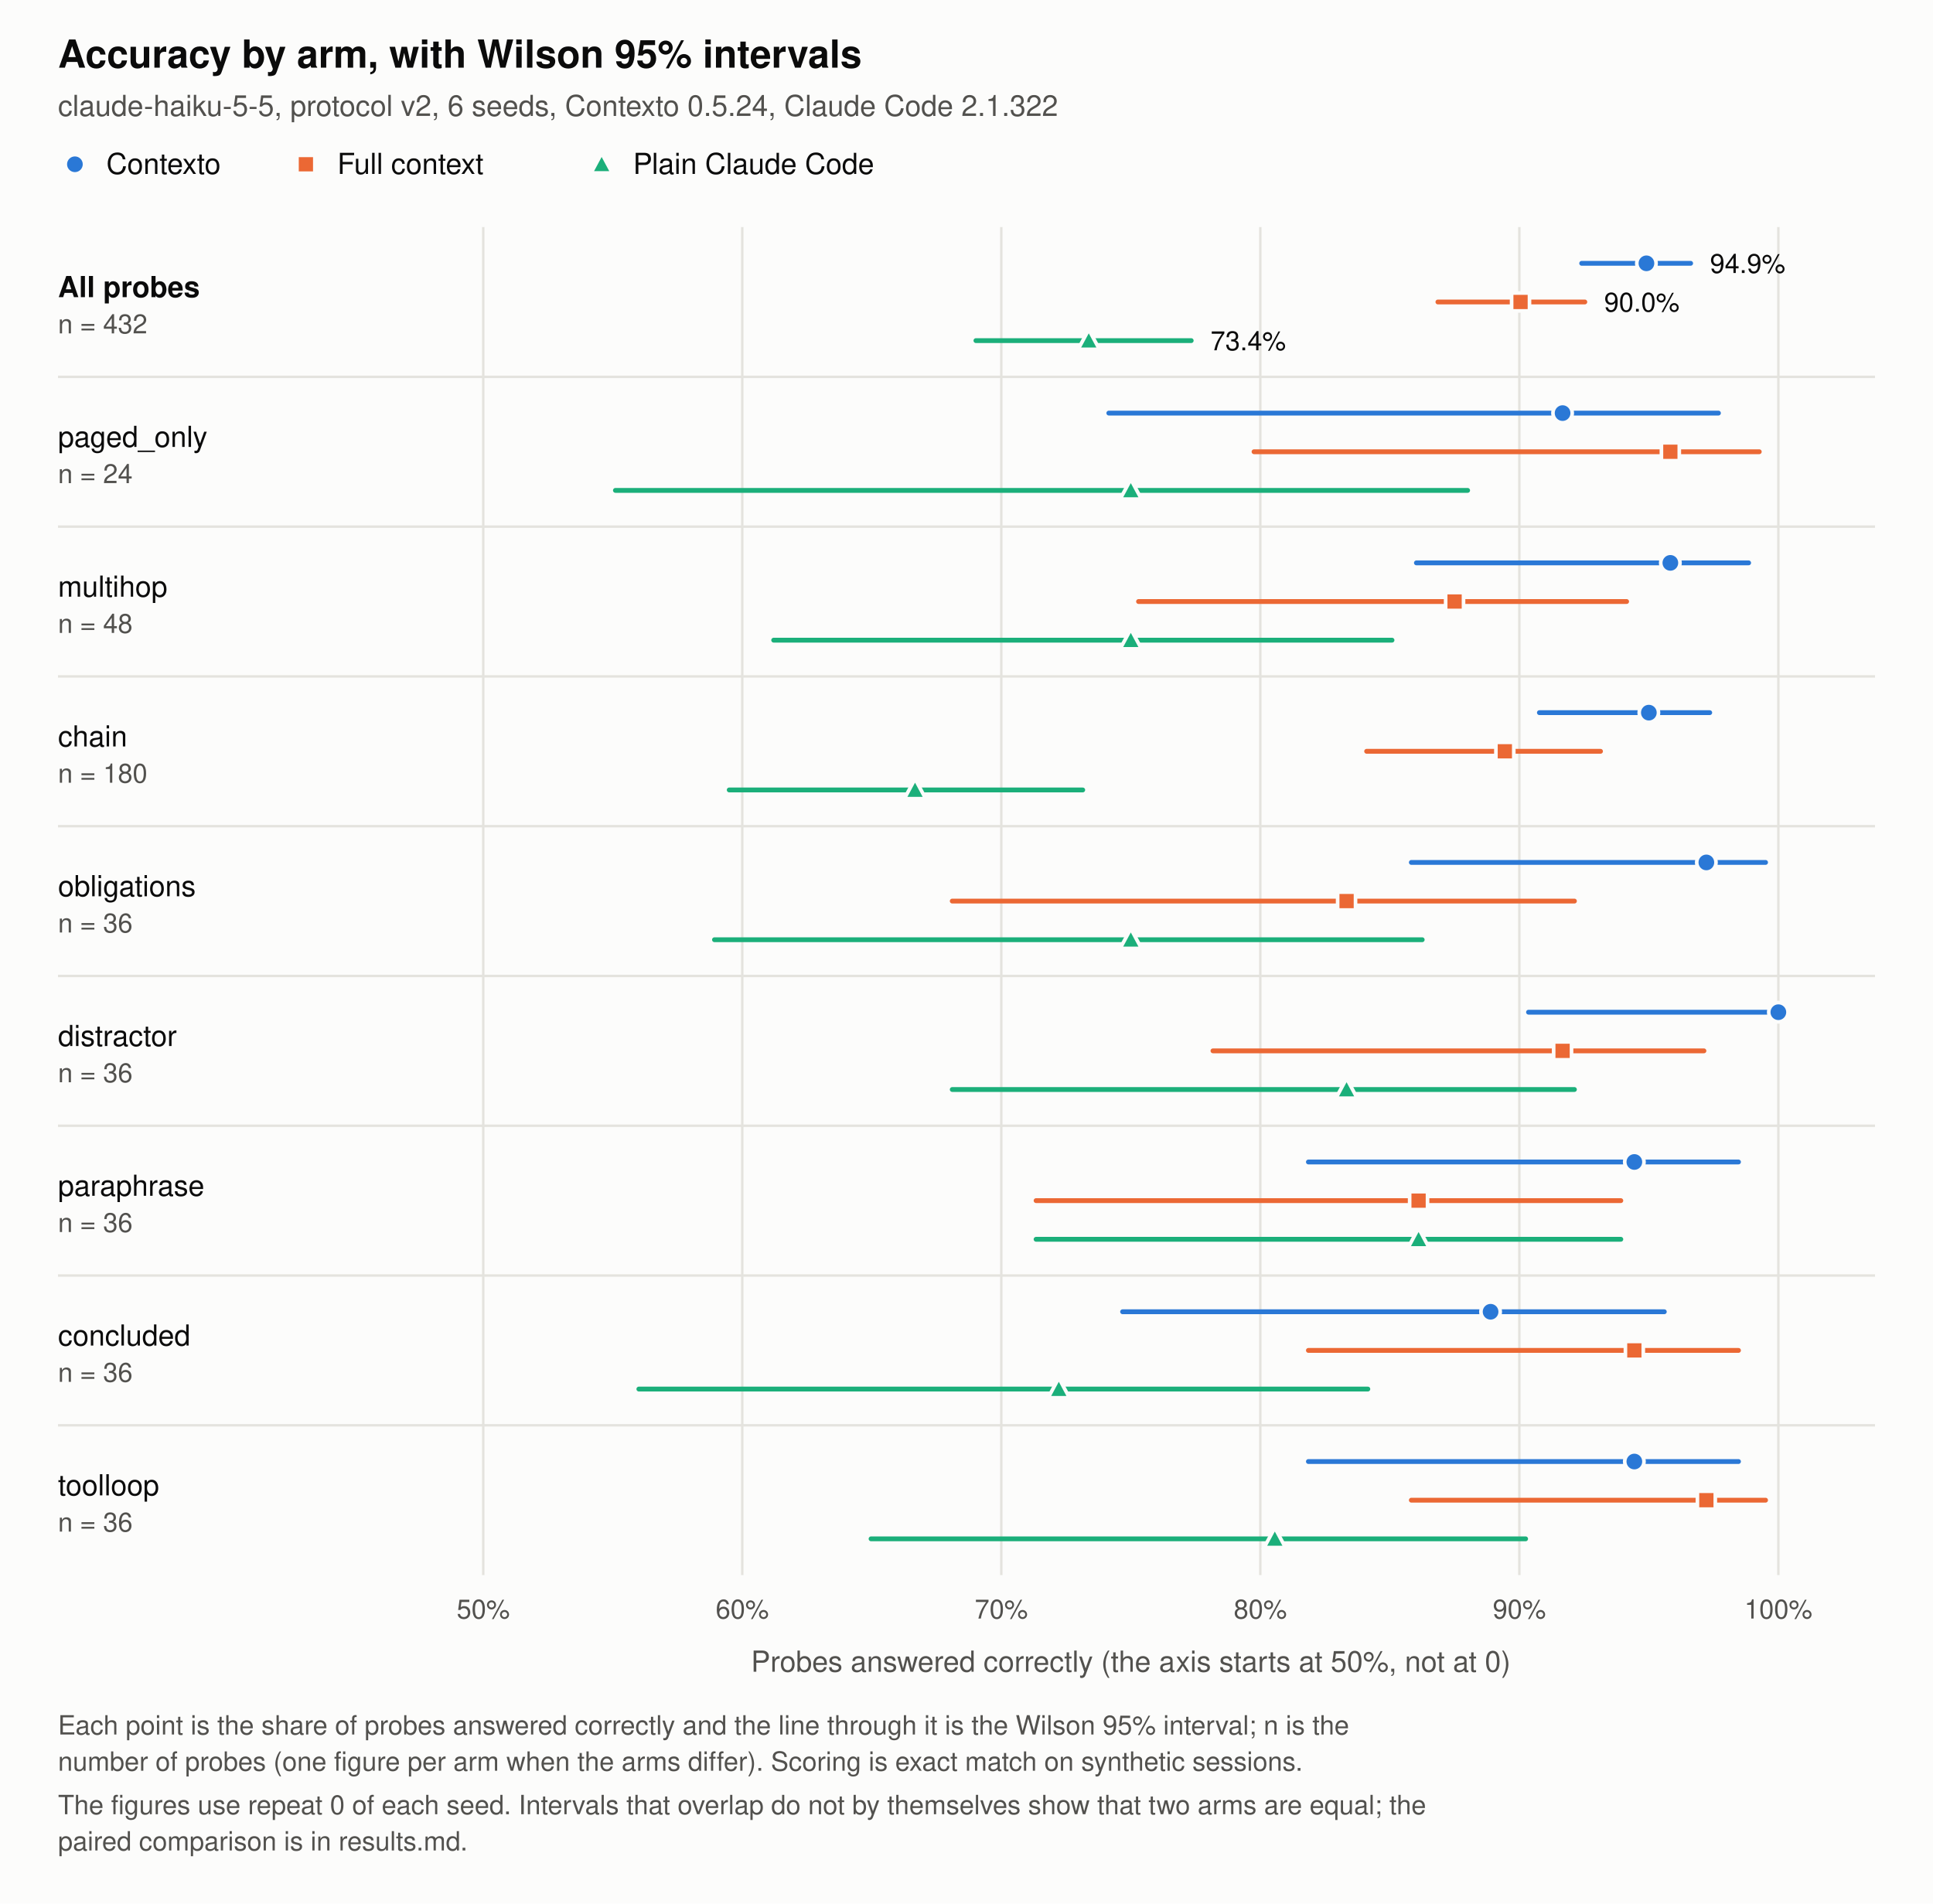
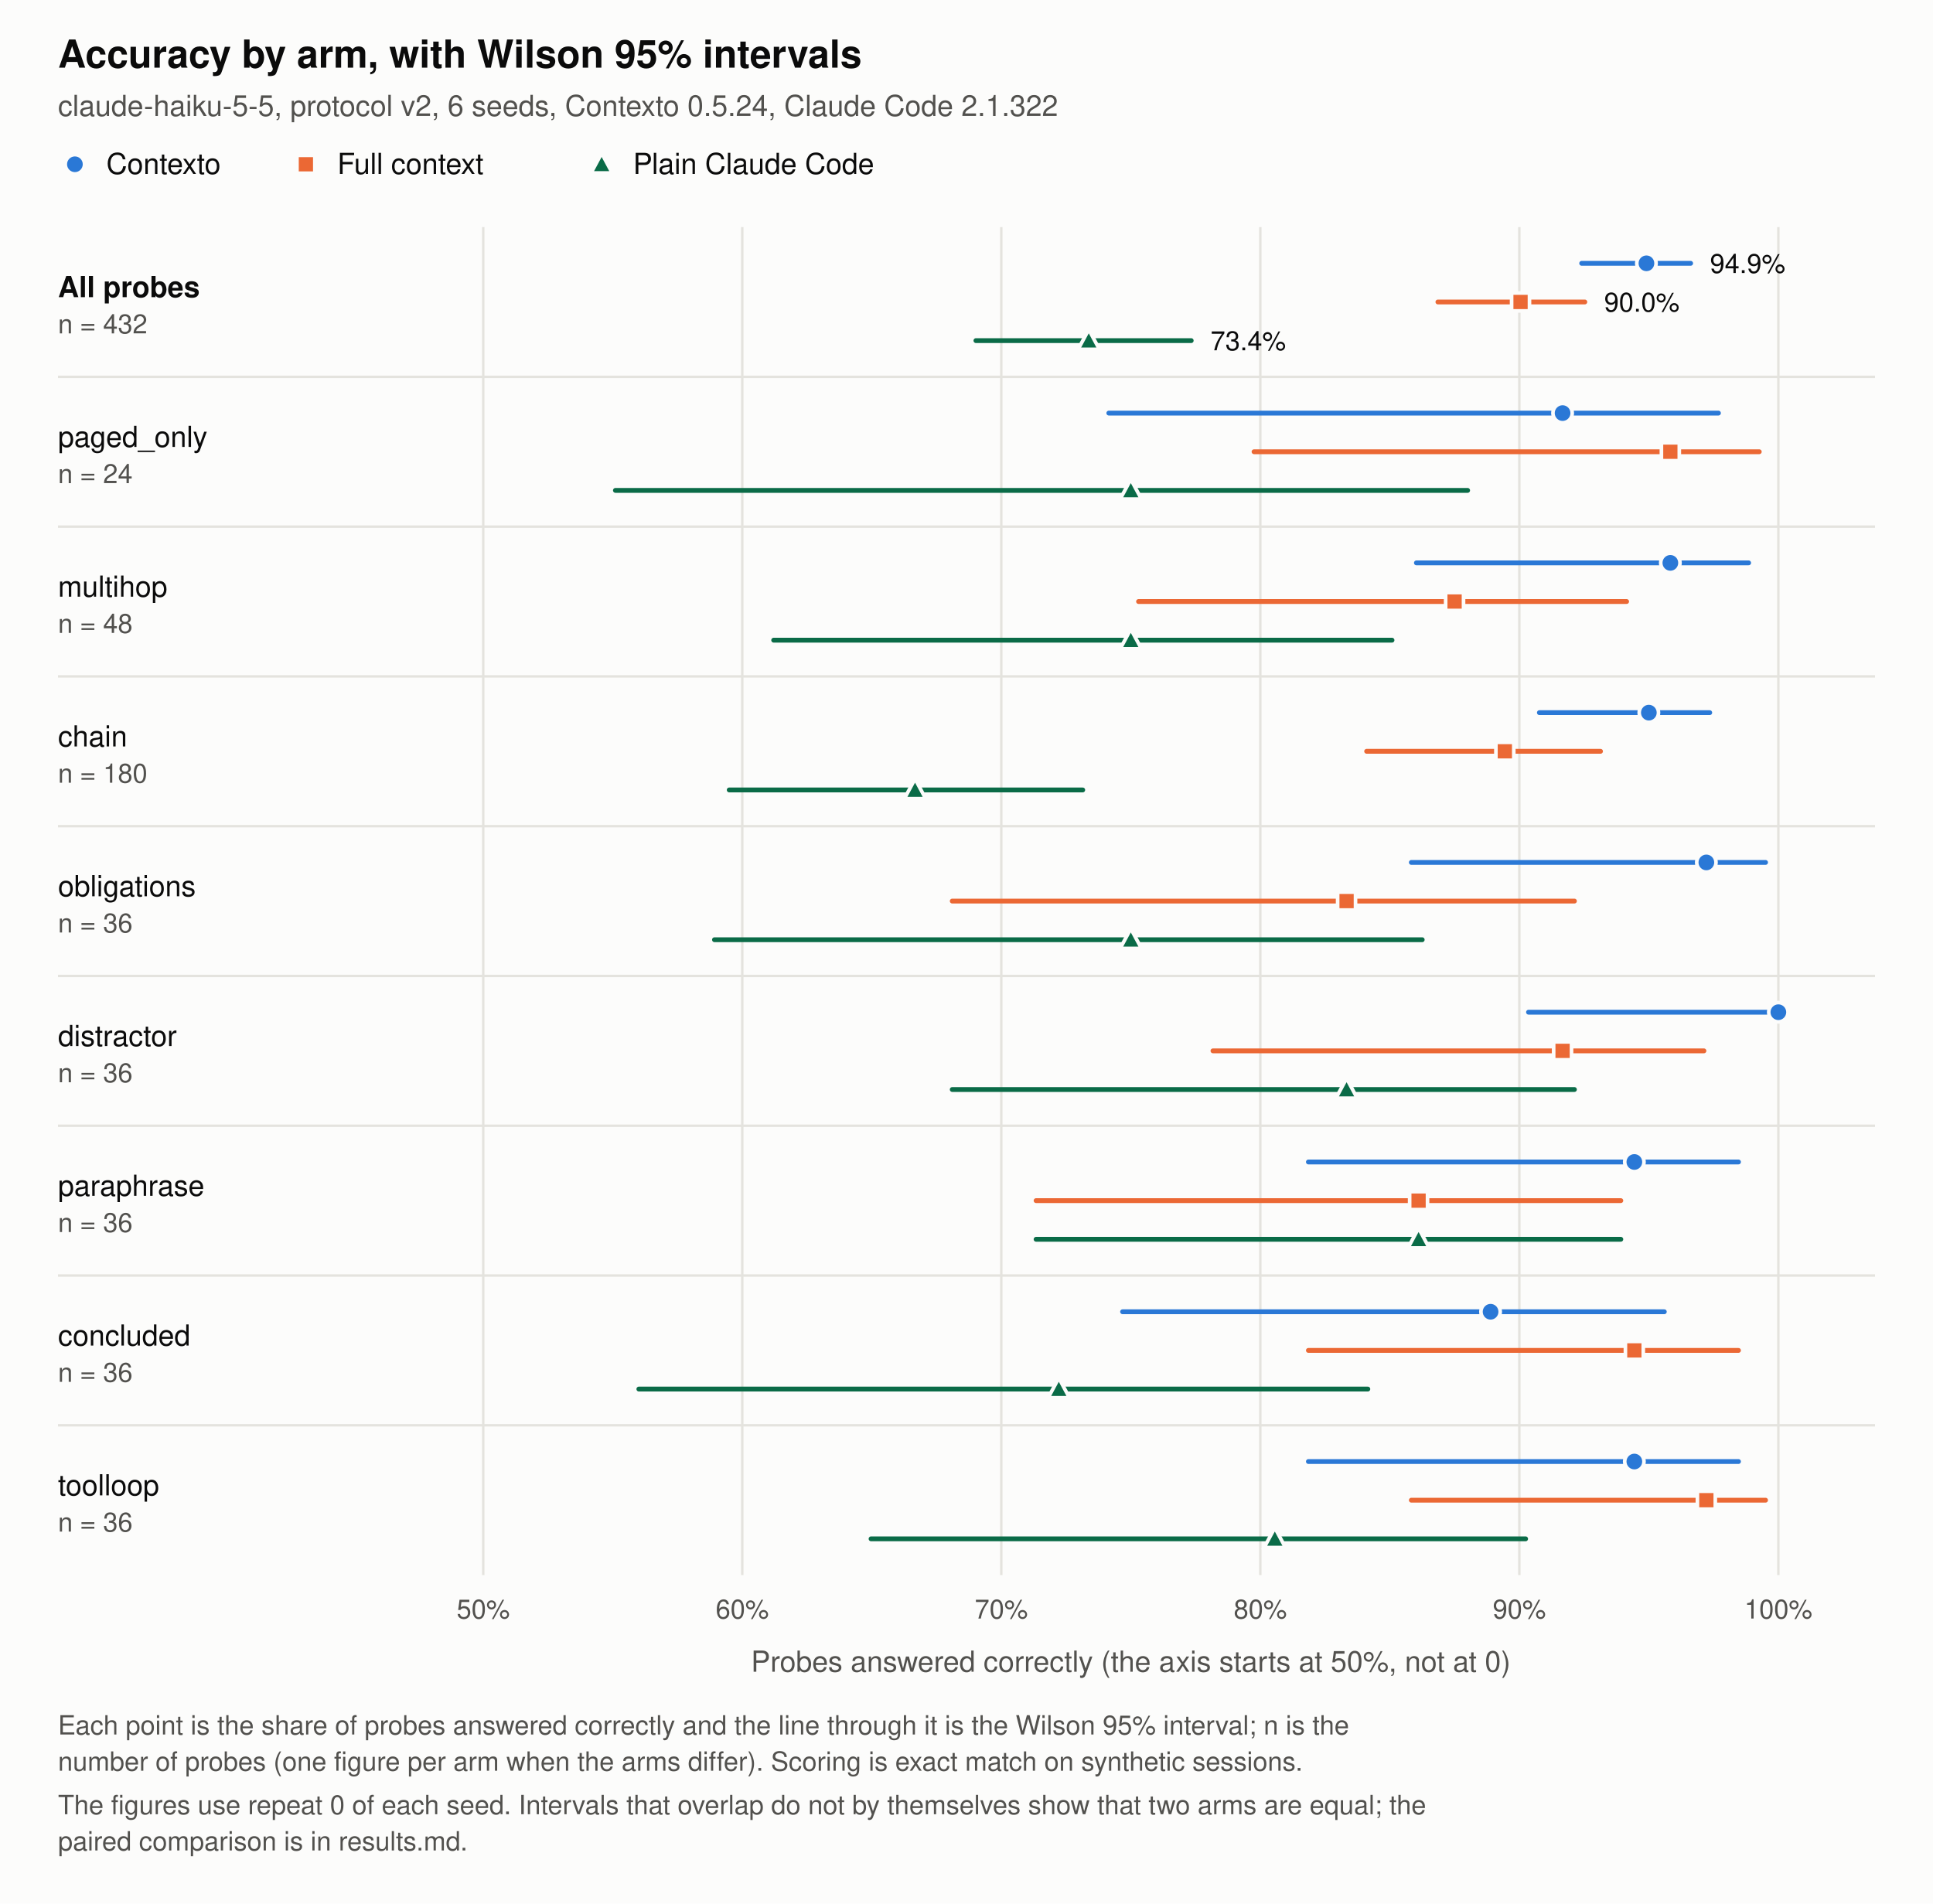
<svg xmlns="http://www.w3.org/2000/svg" viewBox="0 0 800 788" width="800" height="788" role="img" font-family="system-ui, -apple-system, 'Segoe UI', Helvetica, Arial, sans-serif">
  <rect x="0" y="0" width="800" height="788" fill="#fcfcfb" />
-   <text x="24.0" y="28.0" font-size="16" fill="#0b0b0b" text-anchor="start" font-weight="600">Accuracy by arm, with Wilson 95% intervals</text>
-   <text x="24.0" y="48.0" font-size="12" fill="#52514e" text-anchor="start">claude-haiku-5-5, protocol v2, 6 seeds, Contexto 0.5.24, Claude Code 2.1.322</text>
+   <text x="24.0" y="28.0" font-size="16" fill="#0b0b0b" text-anchor="start" font-weight="600" data-head="title">Accuracy by arm, with Wilson 95% intervals</text>
+   <text x="24.0" y="48.0" font-size="12" fill="#52514e" text-anchor="start" data-head="subtitle">claude-haiku-5-5, protocol v2, 6 seeds, Contexto 0.5.24, Claude Code 2.1.322</text>
  <circle cx="31.0" cy="68.0" r="4.0" fill="#2a78d6" stroke="#fcfcfb" stroke-width="1.5" />
  <text x="44.0" y="72.0" font-size="12" fill="#0b0b0b" text-anchor="start" data-legend="contexto">Contexto</text>
  <rect x="122.9" y="64.3" width="7.4" height="7.4" fill="#eb6834" stroke="#fcfcfb" stroke-width="1.5" />
  <text x="139.6" y="72.0" font-size="12" fill="#0b0b0b" text-anchor="start" data-legend="full">Full context</text>
-   <polygon points="249.0,63.4 253.4,71.6 244.6,71.6" fill="#1baf7a" stroke="#fcfcfb" stroke-width="1.5" />
+   <polygon points="249.0,63.4 253.4,71.6 244.6,71.6" fill="#0a6b47" stroke="#fcfcfb" stroke-width="1.5" />
  <text x="262.0" y="72.0" font-size="12" fill="#0b0b0b" text-anchor="start" data-legend="plain">Plain Claude Code</text>
  <line x1="200.0" y1="94.0" x2="200.0" y2="652.0" stroke="#e4e3de" stroke-width="1" />
  <text x="200.0" y="670.0" font-size="11" fill="#52514e" text-anchor="middle" data-tick="x">50%</text>
  <line x1="307.2" y1="94.0" x2="307.2" y2="652.0" stroke="#e4e3de" stroke-width="1" />
  <text x="307.2" y="670.0" font-size="11" fill="#52514e" text-anchor="middle" data-tick="x">60%</text>
  <line x1="414.4" y1="94.0" x2="414.4" y2="652.0" stroke="#e4e3de" stroke-width="1" />
  <text x="414.4" y="670.0" font-size="11" fill="#52514e" text-anchor="middle" data-tick="x">70%</text>
  <line x1="521.6" y1="94.0" x2="521.6" y2="652.0" stroke="#e4e3de" stroke-width="1" />
  <text x="521.6" y="670.0" font-size="11" fill="#52514e" text-anchor="middle" data-tick="x">80%</text>
  <line x1="628.8" y1="94.0" x2="628.8" y2="652.0" stroke="#e4e3de" stroke-width="1" />
  <text x="628.8" y="670.0" font-size="11" fill="#52514e" text-anchor="middle" data-tick="x">90%</text>
  <line x1="736.0" y1="94.0" x2="736.0" y2="652.0" stroke="#e4e3de" stroke-width="1" />
  <text x="736.0" y="670.0" font-size="11" fill="#52514e" text-anchor="middle" data-tick="x">100%</text>
  <text x="468.0" y="692.0" font-size="12" fill="#52514e" text-anchor="middle" data-axis="x">Probes answered correctly (the axis starts at 50%, not at 0)</text>
  <text x="24.0" y="123.0" font-size="12" fill="#0b0b0b" text-anchor="start" data-row="All probes" font-weight="600">All probes</text>
  <text x="24.0" y="138.0" font-size="11" fill="#52514e" text-anchor="start" data-n="All probes">n = 432</text>
  <g data-arm="contexto" data-row="All probes">
    <line x1="654.6" y1="109.0" x2="699.7" y2="109.0" stroke="#2a78d6" stroke-width="2" stroke-linecap="round" />
    <circle cx="681.4" cy="109.0" r="4.0" fill="#2a78d6" stroke="#fcfcfb" stroke-width="1.5" />
  </g>
  <text x="707.7" y="113.0" font-size="11" fill="#0b0b0b" text-anchor="start" data-value="contexto">94.9%</text>
  <g data-arm="full" data-row="All probes">
    <line x1="595.1" y1="125.0" x2="655.9" y2="125.0" stroke="#eb6834" stroke-width="2" stroke-linecap="round" />
    <rect x="625.6" y="121.3" width="7.4" height="7.4" fill="#eb6834" stroke="#fcfcfb" stroke-width="1.5" />
  </g>
  <text x="663.9" y="129.0" font-size="11" fill="#0b0b0b" text-anchor="start" data-value="full">90.0%</text>
  <g data-arm="plain" data-row="All probes">
-     <line x1="403.9" y1="141.0" x2="493.0" y2="141.0" stroke="#1baf7a" stroke-width="2" stroke-linecap="round" />
-     <polygon points="450.6,136.4 455.0,144.6 446.2,144.6" fill="#1baf7a" stroke="#fcfcfb" stroke-width="1.5" />
+     <line x1="403.9" y1="141.0" x2="493.0" y2="141.0" stroke="#0a6b47" stroke-width="2" stroke-linecap="round" />
+     <polygon points="450.6,136.4 455.0,144.6 446.2,144.6" fill="#0a6b47" stroke="#fcfcfb" stroke-width="1.5" />
  </g>
  <text x="501.0" y="145.0" font-size="11" fill="#0b0b0b" text-anchor="start" data-value="plain">73.4%</text>
  <line x1="24.0" y1="156.0" x2="776.0" y2="156.0" stroke="#e4e3de" stroke-width="1" />
  <text x="24.0" y="185.0" font-size="12" fill="#0b0b0b" text-anchor="start" data-row="paged_only">paged_only</text>
  <text x="24.0" y="200.0" font-size="11" fill="#52514e" text-anchor="start" data-n="paged_only">n = 24</text>
  <g data-arm="contexto" data-row="paged_only">
    <line x1="458.9" y1="171.0" x2="711.2" y2="171.0" stroke="#2a78d6" stroke-width="2" stroke-linecap="round" />
    <circle cx="646.7" cy="171.0" r="4.0" fill="#2a78d6" stroke="#fcfcfb" stroke-width="1.5" />
  </g>
  <g data-arm="full" data-row="paged_only">
    <line x1="519.0" y1="187.0" x2="728.1" y2="187.0" stroke="#eb6834" stroke-width="2" stroke-linecap="round" />
    <rect x="687.6" y="183.3" width="7.4" height="7.4" fill="#eb6834" stroke="#fcfcfb" stroke-width="1.5" />
  </g>
  <g data-arm="plain" data-row="paged_only">
-     <line x1="254.7" y1="203.0" x2="607.4" y2="203.0" stroke="#1baf7a" stroke-width="2" stroke-linecap="round" />
-     <polygon points="468.0,198.4 472.4,206.6 463.6,206.6" fill="#1baf7a" stroke="#fcfcfb" stroke-width="1.5" />
+     <line x1="254.7" y1="203.0" x2="607.4" y2="203.0" stroke="#0a6b47" stroke-width="2" stroke-linecap="round" />
+     <polygon points="468.0,198.4 472.4,206.6 463.6,206.6" fill="#0a6b47" stroke="#fcfcfb" stroke-width="1.5" />
  </g>
  <line x1="24.0" y1="218.0" x2="776.0" y2="218.0" stroke="#e4e3de" stroke-width="1" />
  <text x="24.0" y="247.0" font-size="12" fill="#0b0b0b" text-anchor="start" data-row="multihop">multihop</text>
  <text x="24.0" y="262.0" font-size="11" fill="#52514e" text-anchor="start" data-n="multihop">n = 48</text>
  <g data-arm="contexto" data-row="multihop">
    <line x1="586.2" y1="233.0" x2="723.7" y2="233.0" stroke="#2a78d6" stroke-width="2" stroke-linecap="round" />
    <circle cx="691.3" cy="233.0" r="4.0" fill="#2a78d6" stroke="#fcfcfb" stroke-width="1.5" />
  </g>
  <g data-arm="full" data-row="multihop">
    <line x1="471.2" y1="249.0" x2="673.2" y2="249.0" stroke="#eb6834" stroke-width="2" stroke-linecap="round" />
    <rect x="598.3" y="245.3" width="7.4" height="7.4" fill="#eb6834" stroke="#fcfcfb" stroke-width="1.5" />
  </g>
  <g data-arm="plain" data-row="multihop">
-     <line x1="320.2" y1="265.0" x2="576.1" y2="265.0" stroke="#1baf7a" stroke-width="2" stroke-linecap="round" />
-     <polygon points="468.0,260.4 472.4,268.6 463.6,268.6" fill="#1baf7a" stroke="#fcfcfb" stroke-width="1.5" />
+     <line x1="320.2" y1="265.0" x2="576.1" y2="265.0" stroke="#0a6b47" stroke-width="2" stroke-linecap="round" />
+     <polygon points="468.0,260.4 472.4,268.6 463.6,268.6" fill="#0a6b47" stroke="#fcfcfb" stroke-width="1.5" />
  </g>
  <line x1="24.0" y1="280.0" x2="776.0" y2="280.0" stroke="#e4e3de" stroke-width="1" />
  <text x="24.0" y="309.0" font-size="12" fill="#0b0b0b" text-anchor="start" data-row="chain">chain</text>
  <text x="24.0" y="324.0" font-size="11" fill="#52514e" text-anchor="start" data-n="chain">n = 180</text>
  <g data-arm="contexto" data-row="chain">
    <line x1="637.1" y1="295.0" x2="707.6" y2="295.0" stroke="#2a78d6" stroke-width="2" stroke-linecap="round" />
    <circle cx="682.4" cy="295.0" r="4.0" fill="#2a78d6" stroke="#fcfcfb" stroke-width="1.5" />
  </g>
  <g data-arm="full" data-row="chain">
    <line x1="565.6" y1="311.0" x2="662.4" y2="311.0" stroke="#eb6834" stroke-width="2" stroke-linecap="round" />
    <rect x="619.1" y="307.3" width="7.4" height="7.4" fill="#eb6834" stroke="#fcfcfb" stroke-width="1.5" />
  </g>
  <g data-arm="plain" data-row="chain">
-     <line x1="301.8" y1="327.0" x2="448.1" y2="327.0" stroke="#1baf7a" stroke-width="2" stroke-linecap="round" />
-     <polygon points="378.7,322.4 383.1,330.6 374.3,330.6" fill="#1baf7a" stroke="#fcfcfb" stroke-width="1.5" />
+     <line x1="301.8" y1="327.0" x2="448.1" y2="327.0" stroke="#0a6b47" stroke-width="2" stroke-linecap="round" />
+     <polygon points="378.7,322.4 383.1,330.6 374.3,330.6" fill="#0a6b47" stroke="#fcfcfb" stroke-width="1.5" />
  </g>
  <line x1="24.0" y1="342.0" x2="776.0" y2="342.0" stroke="#e4e3de" stroke-width="1" />
  <text x="24.0" y="371.0" font-size="12" fill="#0b0b0b" text-anchor="start" data-row="obligations">obligations</text>
  <text x="24.0" y="386.0" font-size="11" fill="#52514e" text-anchor="start" data-n="obligations">n = 36</text>
  <g data-arm="contexto" data-row="obligations">
    <line x1="584.1" y1="357.0" x2="730.7" y2="357.0" stroke="#2a78d6" stroke-width="2" stroke-linecap="round" />
    <circle cx="706.2" cy="357.0" r="4.0" fill="#2a78d6" stroke="#fcfcfb" stroke-width="1.5" />
  </g>
  <g data-arm="full" data-row="obligations">
    <line x1="394.1" y1="373.0" x2="651.6" y2="373.0" stroke="#eb6834" stroke-width="2" stroke-linecap="round" />
    <rect x="553.6" y="369.3" width="7.4" height="7.4" fill="#eb6834" stroke="#fcfcfb" stroke-width="1.5" />
  </g>
  <g data-arm="plain" data-row="obligations">
-     <line x1="295.7" y1="389.0" x2="588.6" y2="389.0" stroke="#1baf7a" stroke-width="2" stroke-linecap="round" />
-     <polygon points="468.0,384.4 472.4,392.6 463.6,392.6" fill="#1baf7a" stroke="#fcfcfb" stroke-width="1.5" />
+     <line x1="295.7" y1="389.0" x2="588.6" y2="389.0" stroke="#0a6b47" stroke-width="2" stroke-linecap="round" />
+     <polygon points="468.0,384.4 472.4,392.6 463.6,392.6" fill="#0a6b47" stroke="#fcfcfb" stroke-width="1.5" />
  </g>
  <line x1="24.0" y1="404.0" x2="776.0" y2="404.0" stroke="#e4e3de" stroke-width="1" />
  <text x="24.0" y="433.0" font-size="12" fill="#0b0b0b" text-anchor="start" data-row="distractor">distractor</text>
  <text x="24.0" y="448.0" font-size="11" fill="#52514e" text-anchor="start" data-n="distractor">n = 36</text>
  <g data-arm="contexto" data-row="distractor">
    <line x1="632.6" y1="419.0" x2="736.0" y2="419.0" stroke="#2a78d6" stroke-width="2" stroke-linecap="round" />
    <circle cx="736.0" cy="419.0" r="4.0" fill="#2a78d6" stroke="#fcfcfb" stroke-width="1.5" />
  </g>
  <g data-arm="full" data-row="distractor">
    <line x1="502.0" y1="435.0" x2="705.2" y2="435.0" stroke="#eb6834" stroke-width="2" stroke-linecap="round" />
    <rect x="643.0" y="431.3" width="7.4" height="7.4" fill="#eb6834" stroke="#fcfcfb" stroke-width="1.5" />
  </g>
  <g data-arm="plain" data-row="distractor">
-     <line x1="394.1" y1="451.0" x2="651.6" y2="451.0" stroke="#1baf7a" stroke-width="2" stroke-linecap="round" />
-     <polygon points="557.3,446.4 561.7,454.6 552.9,454.6" fill="#1baf7a" stroke="#fcfcfb" stroke-width="1.5" />
+     <line x1="394.1" y1="451.0" x2="651.6" y2="451.0" stroke="#0a6b47" stroke-width="2" stroke-linecap="round" />
+     <polygon points="557.3,446.4 561.7,454.6 552.9,454.6" fill="#0a6b47" stroke="#fcfcfb" stroke-width="1.5" />
  </g>
  <line x1="24.0" y1="466.0" x2="776.0" y2="466.0" stroke="#e4e3de" stroke-width="1" />
  <text x="24.0" y="495.0" font-size="12" fill="#0b0b0b" text-anchor="start" data-row="paraphrase">paraphrase</text>
  <text x="24.0" y="510.0" font-size="11" fill="#52514e" text-anchor="start" data-n="paraphrase">n = 36</text>
  <g data-arm="contexto" data-row="paraphrase">
    <line x1="541.5" y1="481.0" x2="719.5" y2="481.0" stroke="#2a78d6" stroke-width="2" stroke-linecap="round" />
    <circle cx="676.4" cy="481.0" r="4.0" fill="#2a78d6" stroke="#fcfcfb" stroke-width="1.5" />
  </g>
  <g data-arm="full" data-row="paraphrase">
    <line x1="428.8" y1="497.0" x2="670.8" y2="497.0" stroke="#eb6834" stroke-width="2" stroke-linecap="round" />
    <rect x="583.4" y="493.3" width="7.4" height="7.4" fill="#eb6834" stroke="#fcfcfb" stroke-width="1.5" />
  </g>
  <g data-arm="plain" data-row="paraphrase">
-     <line x1="428.8" y1="513.0" x2="670.8" y2="513.0" stroke="#1baf7a" stroke-width="2" stroke-linecap="round" />
-     <polygon points="587.1,508.4 591.5,516.6 582.7,516.6" fill="#1baf7a" stroke="#fcfcfb" stroke-width="1.5" />
+     <line x1="428.8" y1="513.0" x2="670.8" y2="513.0" stroke="#0a6b47" stroke-width="2" stroke-linecap="round" />
+     <polygon points="587.1,508.4 591.5,516.6 582.7,516.6" fill="#0a6b47" stroke="#fcfcfb" stroke-width="1.5" />
  </g>
  <line x1="24.0" y1="528.0" x2="776.0" y2="528.0" stroke="#e4e3de" stroke-width="1" />
  <text x="24.0" y="557.0" font-size="12" fill="#0b0b0b" text-anchor="start" data-row="concluded">concluded</text>
  <text x="24.0" y="572.0" font-size="11" fill="#52514e" text-anchor="start" data-n="concluded">n = 36</text>
  <g data-arm="contexto" data-row="concluded">
    <line x1="464.6" y1="543.0" x2="688.8" y2="543.0" stroke="#2a78d6" stroke-width="2" stroke-linecap="round" />
    <circle cx="616.9" cy="543.0" r="4.0" fill="#2a78d6" stroke="#fcfcfb" stroke-width="1.5" />
  </g>
  <g data-arm="full" data-row="concluded">
    <line x1="541.5" y1="559.0" x2="719.5" y2="559.0" stroke="#eb6834" stroke-width="2" stroke-linecap="round" />
    <rect x="672.7" y="555.3" width="7.4" height="7.4" fill="#eb6834" stroke="#fcfcfb" stroke-width="1.5" />
  </g>
  <g data-arm="plain" data-row="concluded">
-     <line x1="264.4" y1="575.0" x2="566.1" y2="575.0" stroke="#1baf7a" stroke-width="2" stroke-linecap="round" />
-     <polygon points="438.2,570.4 442.6,578.6 433.8,578.6" fill="#1baf7a" stroke="#fcfcfb" stroke-width="1.5" />
+     <line x1="264.4" y1="575.0" x2="566.1" y2="575.0" stroke="#0a6b47" stroke-width="2" stroke-linecap="round" />
+     <polygon points="438.2,570.4 442.6,578.6 433.8,578.6" fill="#0a6b47" stroke="#fcfcfb" stroke-width="1.5" />
  </g>
  <line x1="24.0" y1="590.0" x2="776.0" y2="590.0" stroke="#e4e3de" stroke-width="1" />
  <text x="24.0" y="619.0" font-size="12" fill="#0b0b0b" text-anchor="start" data-row="toolloop">toolloop</text>
  <text x="24.0" y="634.0" font-size="11" fill="#52514e" text-anchor="start" data-n="toolloop">n = 36</text>
  <g data-arm="contexto" data-row="toolloop">
    <line x1="541.5" y1="605.0" x2="719.5" y2="605.0" stroke="#2a78d6" stroke-width="2" stroke-linecap="round" />
    <circle cx="676.4" cy="605.0" r="4.0" fill="#2a78d6" stroke="#fcfcfb" stroke-width="1.5" />
  </g>
  <g data-arm="full" data-row="toolloop">
    <line x1="584.1" y1="621.0" x2="730.7" y2="621.0" stroke="#eb6834" stroke-width="2" stroke-linecap="round" />
    <rect x="702.5" y="617.3" width="7.4" height="7.4" fill="#eb6834" stroke="#fcfcfb" stroke-width="1.5" />
  </g>
  <g data-arm="plain" data-row="toolloop">
-     <line x1="360.5" y1="637.0" x2="631.4" y2="637.0" stroke="#1baf7a" stroke-width="2" stroke-linecap="round" />
-     <polygon points="527.6,632.4 532.0,640.6 523.2,640.6" fill="#1baf7a" stroke="#fcfcfb" stroke-width="1.5" />
+     <line x1="360.5" y1="637.0" x2="631.4" y2="637.0" stroke="#0a6b47" stroke-width="2" stroke-linecap="round" />
+     <polygon points="527.6,632.4 532.0,640.6 523.2,640.6" fill="#0a6b47" stroke="#fcfcfb" stroke-width="1.5" />
  </g>
  <text x="24.0" y="718.0" font-size="11" fill="#52514e" text-anchor="start" data-note="start">Each point is the share of probes answered correctly and the line through it is the Wilson 95% interval; n is the</text>
  <text x="24.0" y="733.0" font-size="11" fill="#52514e" text-anchor="start">number of probes (one figure per arm when the arms differ). Scoring is exact match on synthetic sessions.</text>
  <text x="24.0" y="751.0" font-size="11" fill="#52514e" text-anchor="start" data-note="start">The figures use repeat 0 of each seed. Intervals that overlap do not by themselves show that two arms are equal; the</text>
  <text x="24.0" y="766.0" font-size="11" fill="#52514e" text-anchor="start">paired comparison is in results.md.</text>
</svg>
